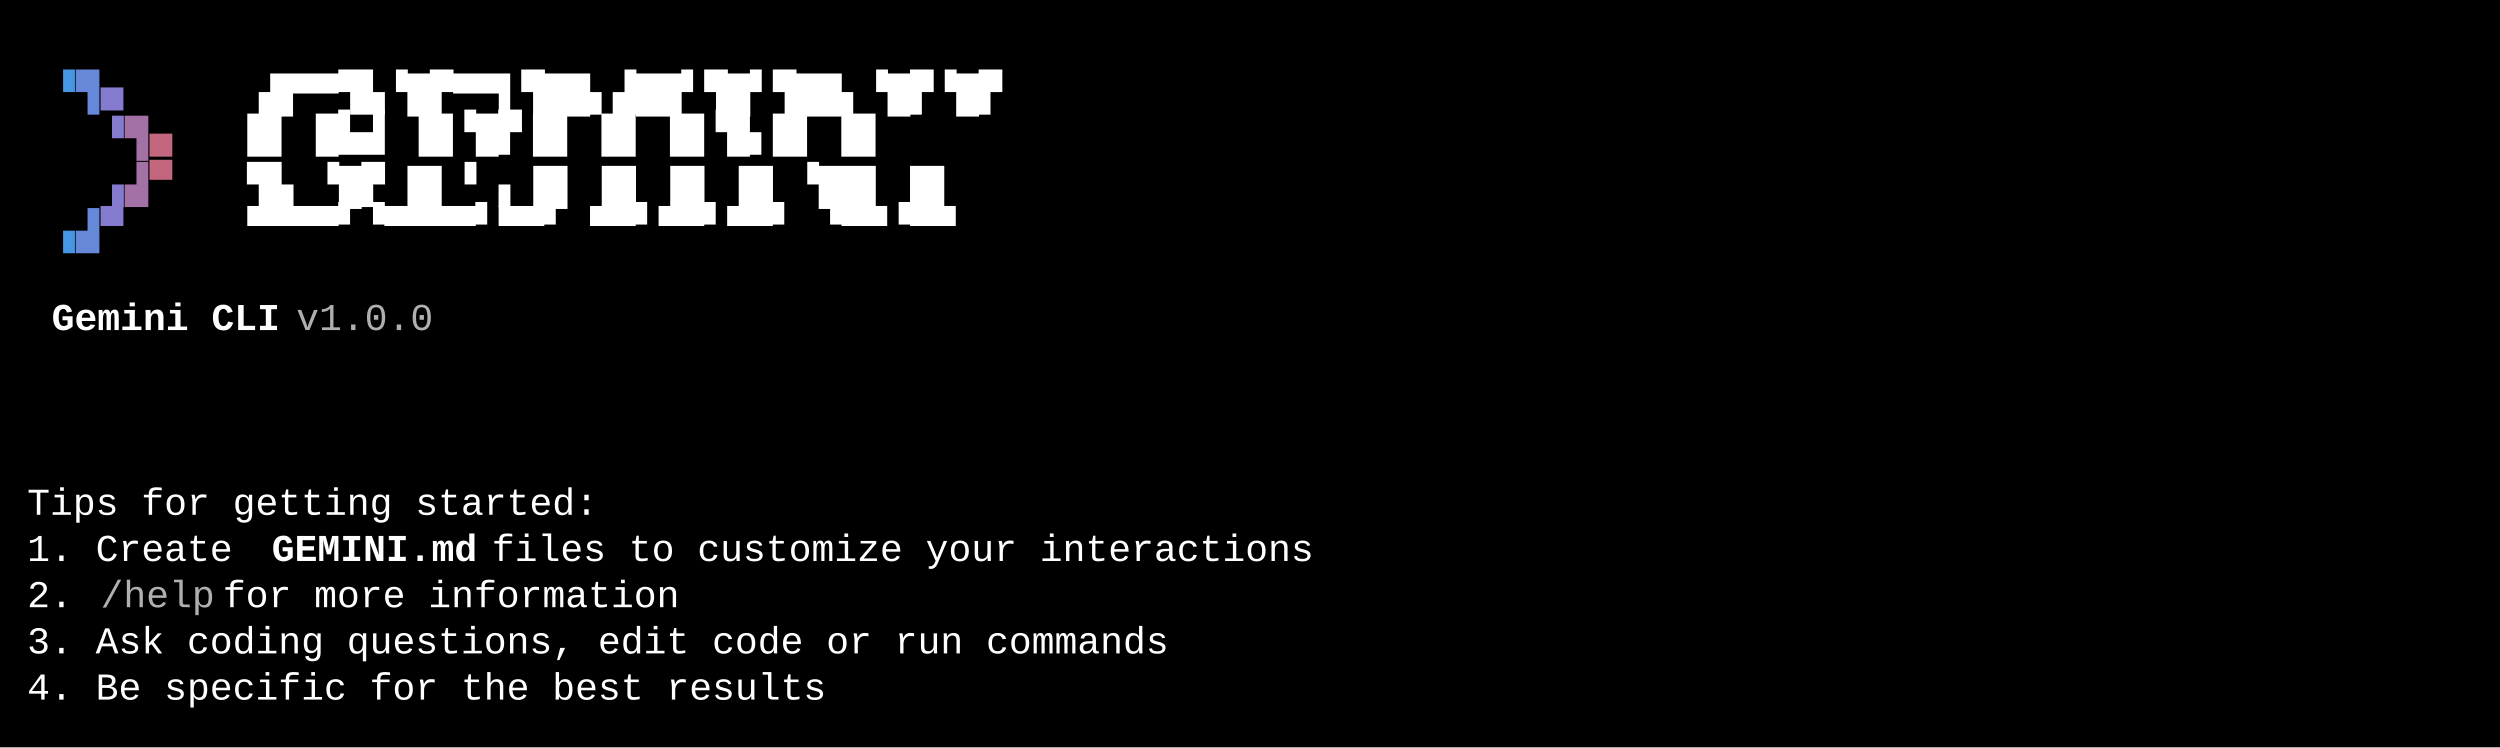
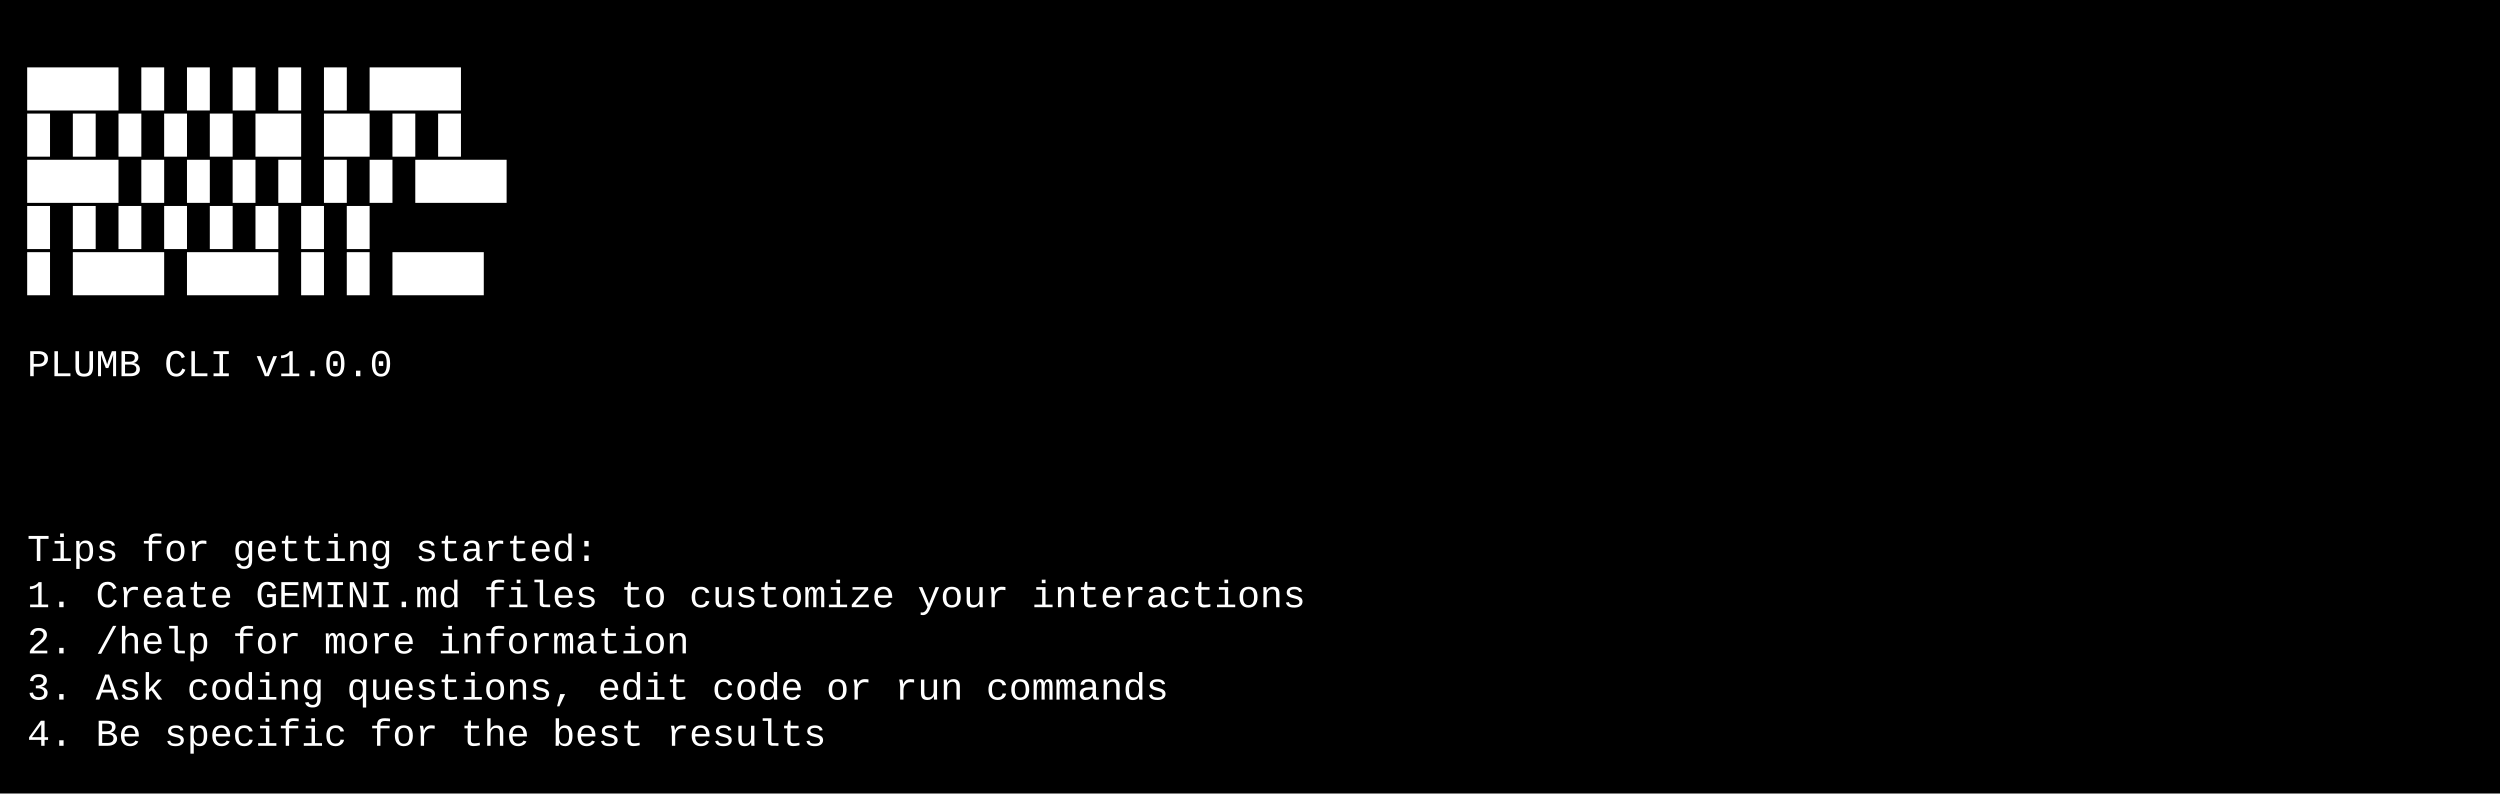
- <svg xmlns="http://www.w3.org/2000/svg" width="920" height="275" viewBox="0 0 920 275">
+ <svg xmlns="http://www.w3.org/2000/svg" width="920" height="292" viewBox="0 0 920 292">
  <style>
    text { font-family: Consolas, "Courier New", monospace; font-size: 14px; dominant-baseline: text-before-edge; white-space: pre; }
  </style>
-   <rect width="920" height="275" fill="#000000" />
+   <rect width="920" height="292" fill="#000000" />
  <g transform="translate(10, 10)">
-     <text x="9" y="19" fill="#4796e4" textLength="9" lengthAdjust="spacingAndGlyphs">▝</text>
-     <text x="18" y="19" fill="#6688d9" textLength="9" lengthAdjust="spacingAndGlyphs">▜</text>
-     <text x="27" y="19" fill="#847ace" textLength="9" lengthAdjust="spacingAndGlyphs">▄</text>
-     <text x="81" y="19" fill="#ffffff" textLength="297" lengthAdjust="spacingAndGlyphs">▗█▀▀▜▙▝█▛▀▀▌▜██▖▟██▘▜█▘▜██▖▝█▛▝█▛</text>
-     <text x="27" y="36" fill="#847ace" textLength="9" lengthAdjust="spacingAndGlyphs">▝</text>
-     <text x="36" y="36" fill="#a471a7" textLength="9" lengthAdjust="spacingAndGlyphs">▜</text>
-     <text x="45" y="36" fill="#c3677f" textLength="9" lengthAdjust="spacingAndGlyphs">▄</text>
-     <text x="81" y="36" fill="#ffffff" textLength="297" lengthAdjust="spacingAndGlyphs">█▌     █▙▟  ▐█▝█▛▐█ ▐█ ▐█▝█▖█▌ █▌</text>
-     <text x="27" y="53" fill="#847ace" textLength="9" lengthAdjust="spacingAndGlyphs">▗</text>
-     <text x="36" y="53" fill="#a471a7" textLength="9" lengthAdjust="spacingAndGlyphs">▟</text>
-     <text x="45" y="53" fill="#c3677f" textLength="9" lengthAdjust="spacingAndGlyphs">▀</text>
-     <text x="81" y="53" fill="#ffffff" textLength="297" lengthAdjust="spacingAndGlyphs">▜▙ ▝█▛ █▌▝ ▖▐█   ▐█ ▐█ ▐█ ▝██▌ █▌</text>
-     <text x="9" y="70" fill="#4796e4" textLength="9" lengthAdjust="spacingAndGlyphs">▗</text>
-     <text x="18" y="70" fill="#6688d9" textLength="9" lengthAdjust="spacingAndGlyphs">▟</text>
-     <text x="27" y="70" fill="#847ace" textLength="9" lengthAdjust="spacingAndGlyphs">▀</text>
-     <text x="81" y="70" fill="#ffffff" textLength="297" lengthAdjust="spacingAndGlyphs"> ▀▀▀▀▘▝▀▀▀▀▘▀▀▘  ▀▀▘▀▀▘▀▀▘ ▝▀▀▝▀▀</text>
-     <text x="9" y="104" fill="#ffffff" textLength="90" lengthAdjust="spacingAndGlyphs" font-weight="bold">Gemini CLI</text>
-     <text x="99" y="104" fill="#afafaf" textLength="63" lengthAdjust="spacingAndGlyphs"> v1.0.0</text>
-     <text x="0" y="172" fill="#ffffff" textLength="225" lengthAdjust="spacingAndGlyphs">Tips for getting started:</text>
-     <text x="0" y="189" fill="#ffffff" textLength="90" lengthAdjust="spacingAndGlyphs">1. Create </text>
-     <text x="90" y="189" fill="#ffffff" textLength="81" lengthAdjust="spacingAndGlyphs" font-weight="bold">GEMINI.md</text>
-     <text x="171" y="189" fill="#ffffff" textLength="333" lengthAdjust="spacingAndGlyphs"> files to customize your interactions</text>
-     <text x="0" y="206" fill="#ffffff" textLength="27" lengthAdjust="spacingAndGlyphs">2. </text>
-     <text x="27" y="206" fill="#afafaf" textLength="45" lengthAdjust="spacingAndGlyphs">/help</text>
-     <text x="72" y="206" fill="#ffffff" textLength="189" lengthAdjust="spacingAndGlyphs"> for more information</text>
-     <text x="0" y="223" fill="#ffffff" textLength="450" lengthAdjust="spacingAndGlyphs">3. Ask coding questions, edit code or run commands</text>
-     <text x="0" y="240" fill="#ffffff" textLength="315" lengthAdjust="spacingAndGlyphs">4. Be specific for the best results</text>
+     <text x="0" y="19" fill="#ffffff" textLength="900" lengthAdjust="spacingAndGlyphs"> ████ █    █  █ █   █ ████                                                                          </text>
+     <text x="0" y="36" fill="#ffffff" textLength="900" lengthAdjust="spacingAndGlyphs"> █  █ █    █  █ ██ ██ █  █                                                                          </text>
+     <text x="0" y="53" fill="#ffffff" textLength="900" lengthAdjust="spacingAndGlyphs"> ████ █    █  █ █ █ █ ████                                                                          </text>
+     <text x="0" y="70" fill="#ffffff" textLength="900" lengthAdjust="spacingAndGlyphs"> █    █    █  █ █   █ █  █                                                                          </text>
+     <text x="0" y="87" fill="#ffffff" textLength="900" lengthAdjust="spacingAndGlyphs"> █    ████ ████ █   █ ████                                                                          </text>
+     <text x="0" y="121" fill="#ffffff" textLength="900" lengthAdjust="spacingAndGlyphs"> PLUMB CLI v1.0.0                                                                                   </text>
+     <text x="0" y="189" fill="#ffffff" textLength="900" lengthAdjust="spacingAndGlyphs">Tips for getting started:                                                                           </text>
+     <text x="0" y="206" fill="#ffffff" textLength="900" lengthAdjust="spacingAndGlyphs">1. Create GEMINI.md files to customize your interactions                                            </text>
+     <text x="0" y="223" fill="#ffffff" textLength="900" lengthAdjust="spacingAndGlyphs">2. /help for more information                                                                       </text>
+     <text x="0" y="240" fill="#ffffff" textLength="900" lengthAdjust="spacingAndGlyphs">3. Ask coding questions, edit code or run commands                                                  </text>
+     <text x="0" y="257" fill="#ffffff" textLength="900" lengthAdjust="spacingAndGlyphs">4. Be specific for the best results                                                                 </text>
  </g>
</svg>
